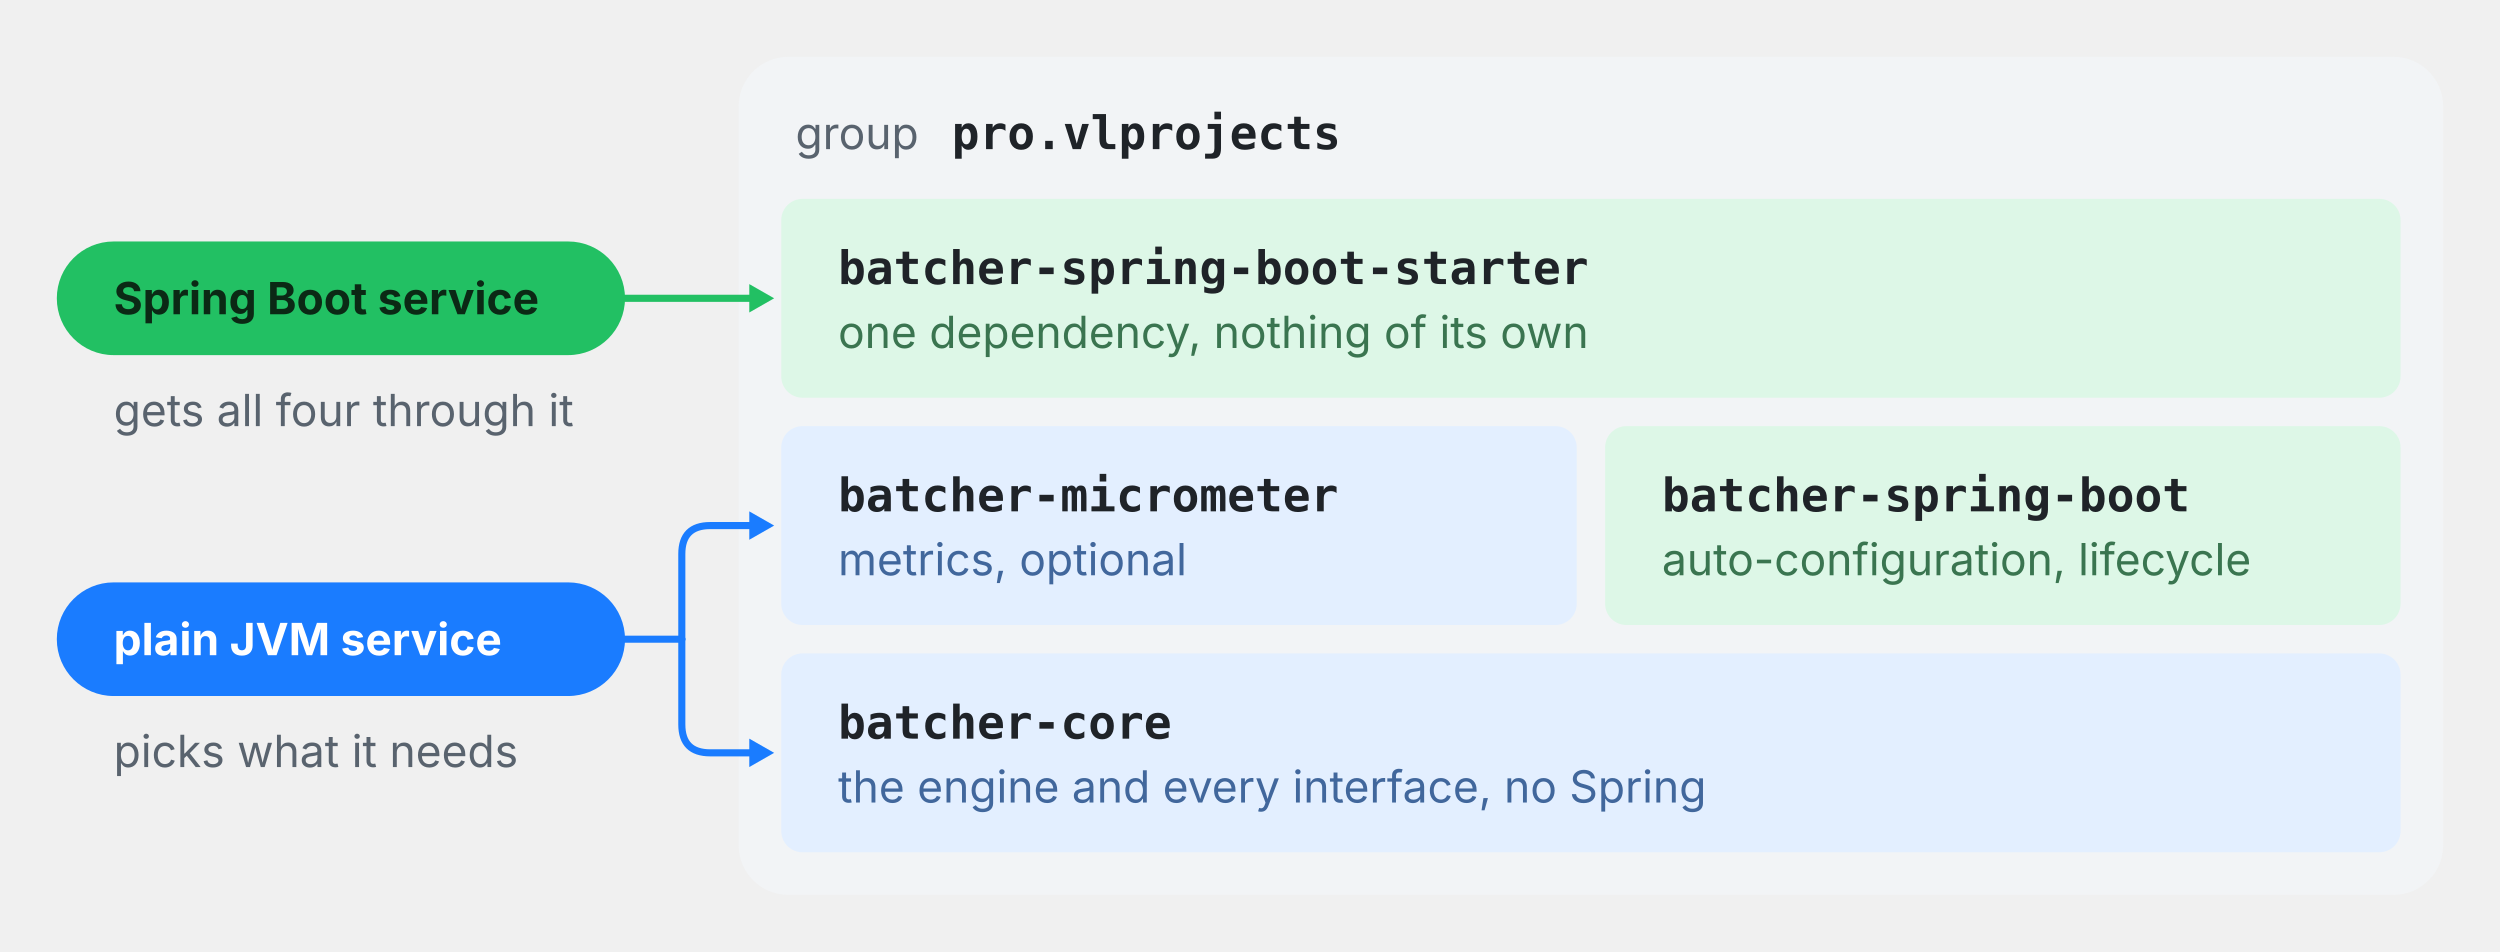
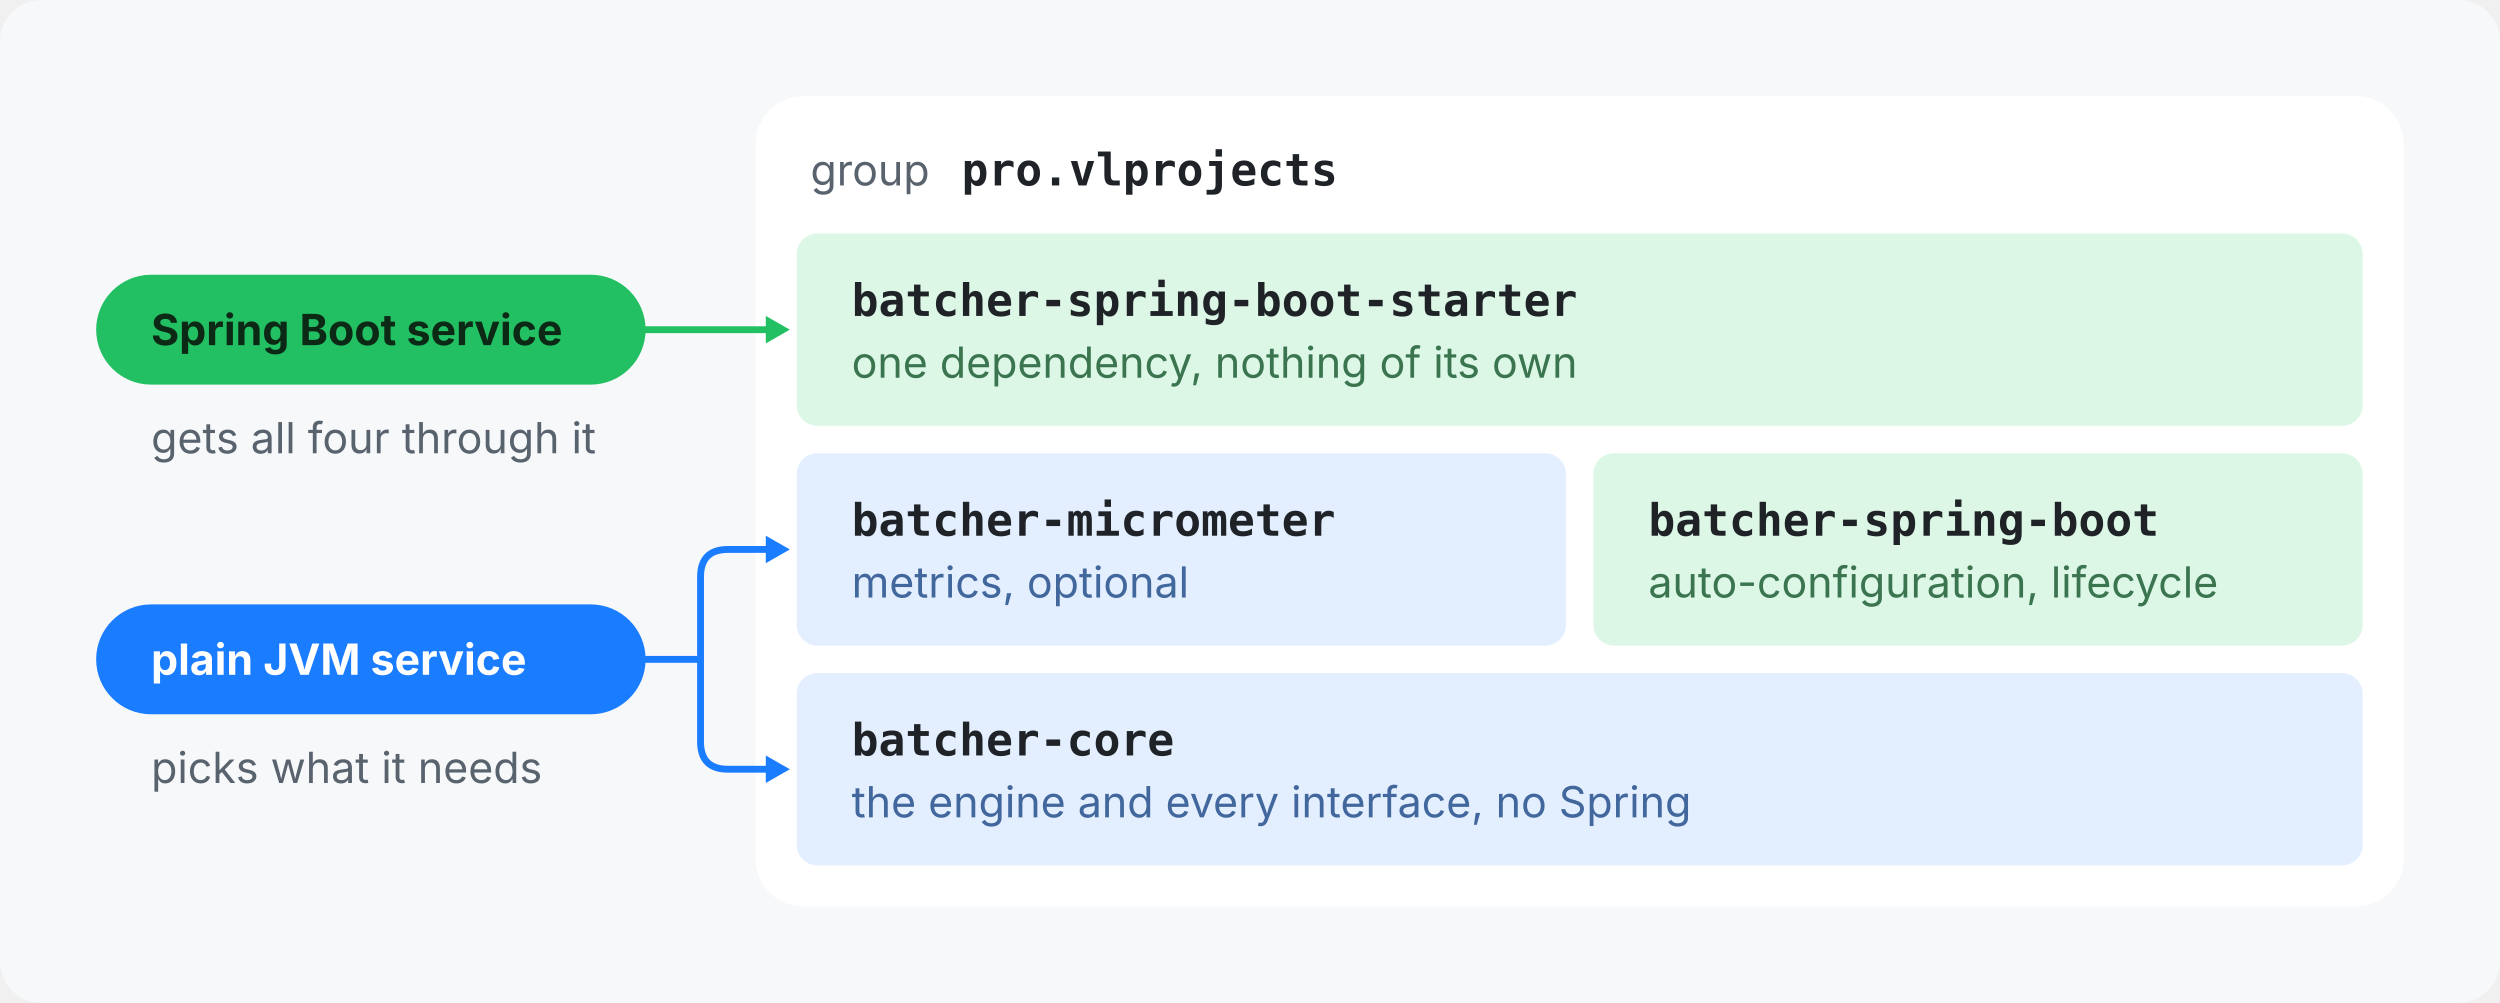
- <svg xmlns="http://www.w3.org/2000/svg" viewBox="0 0 704 268" width="704" height="268" role="img">
-   <rect x="208.0" y="16.0" width="480.0" height="236.0" rx="14" fill="#F2F4F6" />
-   <text x="224.0" y="42.0" font-family="-apple-system, BlinkMacSystemFont, 'Segoe UI', Inter, Helvetica, Arial, sans-serif" font-size="12.5" font-weight="400" fill="#59636E" text-anchor="start">group</text>
-   <text x="268.0" y="42.0" font-family="ui-monospace, SFMono-Regular, 'SF Mono', Menlo, Consolas, monospace" font-size="13" font-weight="600" fill="#1F2328" text-anchor="start">pro.vlprojects</text>
-   <rect x="220.0" y="56.0" width="456.0" height="56.0" rx="6" fill="#DDF7E7" />
-   <text x="236.0" y="80.0" font-family="ui-monospace, SFMono-Regular, 'SF Mono', Menlo, Consolas, monospace" font-size="13" font-weight="600" fill="#1F2328" text-anchor="start">batcher-spring-boot-starter</text>
-   <text x="236.0" y="98.0" font-family="-apple-system, BlinkMacSystemFont, 'Segoe UI', Inter, Helvetica, Arial, sans-serif" font-size="12.5" font-weight="400" fill="#3A7550" text-anchor="start">one dependency, nothing of its own</text>
-   <rect x="220.0" y="120.0" width="224.0" height="56.0" rx="6" fill="#E3EFFF" />
-   <text x="236.0" y="144.0" font-family="ui-monospace, SFMono-Regular, 'SF Mono', Menlo, Consolas, monospace" font-size="13" font-weight="600" fill="#1F2328" text-anchor="start">batcher-micrometer</text>
-   <text x="236.0" y="162.0" font-family="-apple-system, BlinkMacSystemFont, 'Segoe UI', Inter, Helvetica, Arial, sans-serif" font-size="12.5" font-weight="400" fill="#41679C" text-anchor="start">metrics, optional</text>
-   <rect x="452.0" y="120.0" width="224.0" height="56.0" rx="6" fill="#DDF7E7" />
-   <text x="468.0" y="144.0" font-family="ui-monospace, SFMono-Regular, 'SF Mono', Menlo, Consolas, monospace" font-size="13" font-weight="600" fill="#1F2328" text-anchor="start">batcher-spring-boot</text>
-   <text x="468.0" y="162.0" font-family="-apple-system, BlinkMacSystemFont, 'Segoe UI', Inter, Helvetica, Arial, sans-serif" font-size="12.5" font-weight="400" fill="#3A7550" text-anchor="start">auto-configuration, lifecycle</text>
-   <rect x="220.0" y="184.0" width="456.0" height="56.0" rx="6" fill="#E3EFFF" />
-   <text x="236.0" y="208.0" font-family="ui-monospace, SFMono-Regular, 'SF Mono', Menlo, Consolas, monospace" font-size="13" font-weight="600" fill="#1F2328" text-anchor="start">batcher-core</text>
-   <text x="236.0" y="226.0" font-family="-apple-system, BlinkMacSystemFont, 'Segoe UI', Inter, Helvetica, Arial, sans-serif" font-size="12.5" font-weight="400" fill="#41679C" text-anchor="start">the engine and every interface, no Spring</text>
-   <rect x="16.0" y="68.0" width="160.0" height="32.0" rx="16" fill="#22C063" />
-   <text x="32.0" y="88.5" font-family="-apple-system, BlinkMacSystemFont, 'Segoe UI', Inter, Helvetica, Arial, sans-serif" font-size="12.5" font-weight="650" fill="#0B2915" text-anchor="start">Spring Boot service</text>
-   <text x="32.0" y="120.0" font-family="-apple-system, BlinkMacSystemFont, 'Segoe UI', Inter, Helvetica, Arial, sans-serif" font-size="12.5" font-weight="400" fill="#59636E" text-anchor="start">gets all four through it</text>
-   <path d="M176,84.0 L212,84.0" stroke="#22C063" stroke-width="2" fill="none" stroke-linecap="round" stroke-linejoin="round" />
-   <path d="M211,80.0 L218,84.0 L211,88.0 Z" fill="#22C063" />
-   <rect x="16.0" y="164.0" width="160.0" height="32.0" rx="16" fill="#1A7CFF" />
-   <text x="32.0" y="184.5" font-family="-apple-system, BlinkMacSystemFont, 'Segoe UI', Inter, Helvetica, Arial, sans-serif" font-size="12.5" font-weight="650" fill="#FFFFFF" text-anchor="start">plain JVM service</text>
-   <text x="32.0" y="216.0" font-family="-apple-system, BlinkMacSystemFont, 'Segoe UI', Inter, Helvetica, Arial, sans-serif" font-size="12.5" font-weight="400" fill="#59636E" text-anchor="start">picks what it needs</text>
-   <path d="M176,180.0 L192,180.0" stroke="#1A7CFF" stroke-width="2" fill="none" stroke-linecap="round" stroke-linejoin="round" />
-   <path d="M192,180.0 L192,156.0 Q192,148.0 200,148.0 L212,148.0" stroke="#1A7CFF" stroke-width="2" fill="none" stroke-linecap="round" stroke-linejoin="round" />
-   <path d="M211,144.0 L218,148.0 L211,152.0 Z" fill="#1A7CFF" />
-   <path d="M192,180.0 L192,204.0 Q192,212.0 200,212.0 L212,212.0" stroke="#1A7CFF" stroke-width="2" fill="none" stroke-linecap="round" stroke-linejoin="round" />
-   <path d="M211,208.0 L218,212.0 L211,216.0 Z" fill="#1A7CFF" />
+ <svg xmlns="http://www.w3.org/2000/svg" viewBox="0 0 728 292" width="728" height="292" role="img">
+   <rect width="728" height="292" rx="12" fill="#F6F8FA" />
+   <g transform="translate(12,12)">
+     <rect x="208.0" y="16.0" width="480.0" height="236.0" rx="14" fill="#FFFFFF" />
+     <text x="224.0" y="42.0" font-family="-apple-system, BlinkMacSystemFont, 'Segoe UI', Inter, Helvetica, Arial, sans-serif" font-size="12.5" font-weight="400" fill="#59636E" text-anchor="start">group</text>
+     <text x="268.0" y="42.0" font-family="ui-monospace, SFMono-Regular, 'SF Mono', Menlo, Consolas, monospace" font-size="13" font-weight="600" fill="#1F2328" text-anchor="start">pro.vlprojects</text>
+     <rect x="220.0" y="56.0" width="456.0" height="56.0" rx="6" fill="#DDF7E7" />
+     <text x="236.0" y="80.0" font-family="ui-monospace, SFMono-Regular, 'SF Mono', Menlo, Consolas, monospace" font-size="13" font-weight="600" fill="#1F2328" text-anchor="start">batcher-spring-boot-starter</text>
+     <text x="236.0" y="98.0" font-family="-apple-system, BlinkMacSystemFont, 'Segoe UI', Inter, Helvetica, Arial, sans-serif" font-size="12.5" font-weight="400" fill="#3A7550" text-anchor="start">one dependency, nothing of its own</text>
+     <rect x="220.0" y="120.0" width="224.0" height="56.0" rx="6" fill="#E3EFFF" />
+     <text x="236.0" y="144.0" font-family="ui-monospace, SFMono-Regular, 'SF Mono', Menlo, Consolas, monospace" font-size="13" font-weight="600" fill="#1F2328" text-anchor="start">batcher-micrometer</text>
+     <text x="236.0" y="162.0" font-family="-apple-system, BlinkMacSystemFont, 'Segoe UI', Inter, Helvetica, Arial, sans-serif" font-size="12.5" font-weight="400" fill="#41679C" text-anchor="start">metrics, optional</text>
+     <rect x="452.0" y="120.0" width="224.0" height="56.0" rx="6" fill="#DDF7E7" />
+     <text x="468.0" y="144.0" font-family="ui-monospace, SFMono-Regular, 'SF Mono', Menlo, Consolas, monospace" font-size="13" font-weight="600" fill="#1F2328" text-anchor="start">batcher-spring-boot</text>
+     <text x="468.0" y="162.0" font-family="-apple-system, BlinkMacSystemFont, 'Segoe UI', Inter, Helvetica, Arial, sans-serif" font-size="12.5" font-weight="400" fill="#3A7550" text-anchor="start">auto-configuration, lifecycle</text>
+     <rect x="220.0" y="184.0" width="456.0" height="56.0" rx="6" fill="#E3EFFF" />
+     <text x="236.0" y="208.0" font-family="ui-monospace, SFMono-Regular, 'SF Mono', Menlo, Consolas, monospace" font-size="13" font-weight="600" fill="#1F2328" text-anchor="start">batcher-core</text>
+     <text x="236.0" y="226.0" font-family="-apple-system, BlinkMacSystemFont, 'Segoe UI', Inter, Helvetica, Arial, sans-serif" font-size="12.5" font-weight="400" fill="#41679C" text-anchor="start">the engine and every interface, no Spring</text>
+     <rect x="16.0" y="68.0" width="160.0" height="32.0" rx="16" fill="#22C063" />
+     <text x="32.0" y="88.5" font-family="-apple-system, BlinkMacSystemFont, 'Segoe UI', Inter, Helvetica, Arial, sans-serif" font-size="12.5" font-weight="650" fill="#0B2915" text-anchor="start">Spring Boot service</text>
+     <text x="32.0" y="120.0" font-family="-apple-system, BlinkMacSystemFont, 'Segoe UI', Inter, Helvetica, Arial, sans-serif" font-size="12.5" font-weight="400" fill="#59636E" text-anchor="start">gets all four through it</text>
+     <path d="M176,84.0 L212,84.0" stroke="#22C063" stroke-width="2" fill="none" stroke-linecap="round" stroke-linejoin="round" />
+     <path d="M211,80.0 L218,84.0 L211,88.0 Z" fill="#22C063" />
+     <rect x="16.0" y="164.0" width="160.0" height="32.0" rx="16" fill="#1A7CFF" />
+     <text x="32.0" y="184.5" font-family="-apple-system, BlinkMacSystemFont, 'Segoe UI', Inter, Helvetica, Arial, sans-serif" font-size="12.5" font-weight="650" fill="#FFFFFF" text-anchor="start">plain JVM service</text>
+     <text x="32.0" y="216.0" font-family="-apple-system, BlinkMacSystemFont, 'Segoe UI', Inter, Helvetica, Arial, sans-serif" font-size="12.5" font-weight="400" fill="#59636E" text-anchor="start">picks what it needs</text>
+     <path d="M176,180.0 L192,180.0" stroke="#1A7CFF" stroke-width="2" fill="none" stroke-linecap="round" stroke-linejoin="round" />
+     <path d="M192,180.0 L192,156.0 Q192,148.0 200,148.0 L212,148.0" stroke="#1A7CFF" stroke-width="2" fill="none" stroke-linecap="round" stroke-linejoin="round" />
+     <path d="M211,144.0 L218,148.0 L211,152.0 Z" fill="#1A7CFF" />
+     <path d="M192,180.0 L192,204.0 Q192,212.0 200,212.0 L212,212.0" stroke="#1A7CFF" stroke-width="2" fill="none" stroke-linecap="round" stroke-linejoin="round" />
+     <path d="M211,208.0 L218,212.0 L211,216.0 Z" fill="#1A7CFF" />
+   </g>
</svg>
